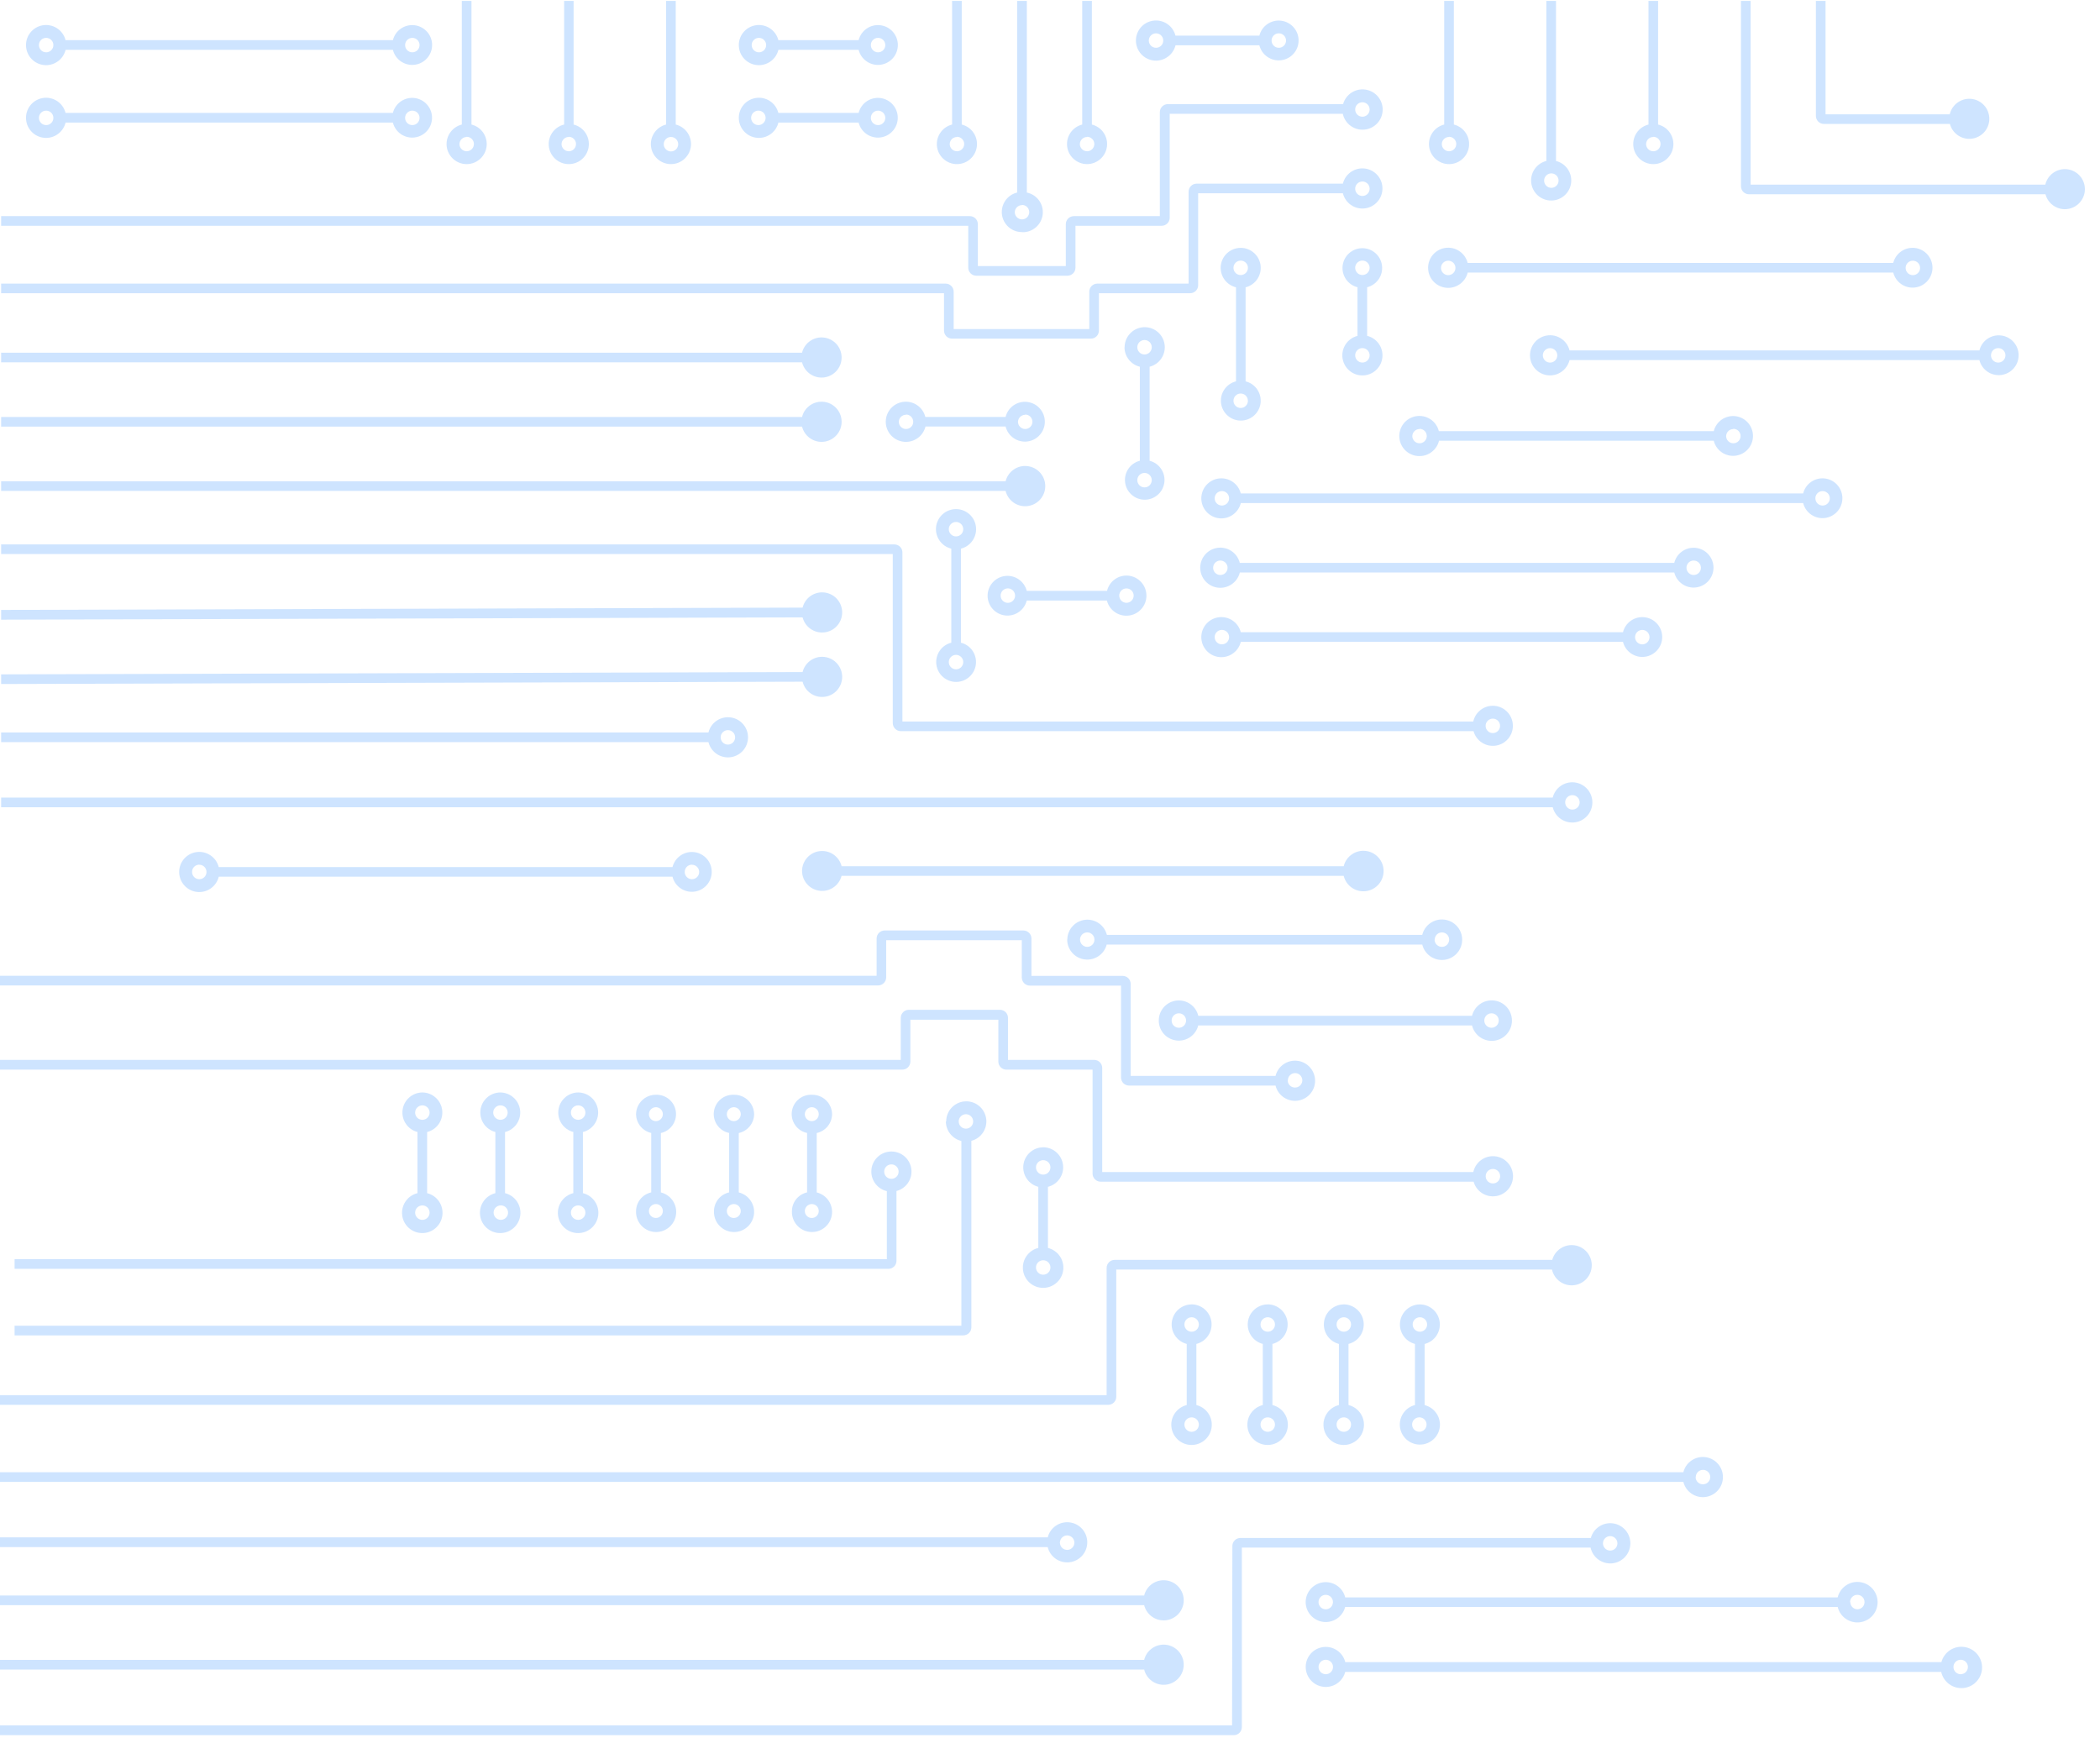
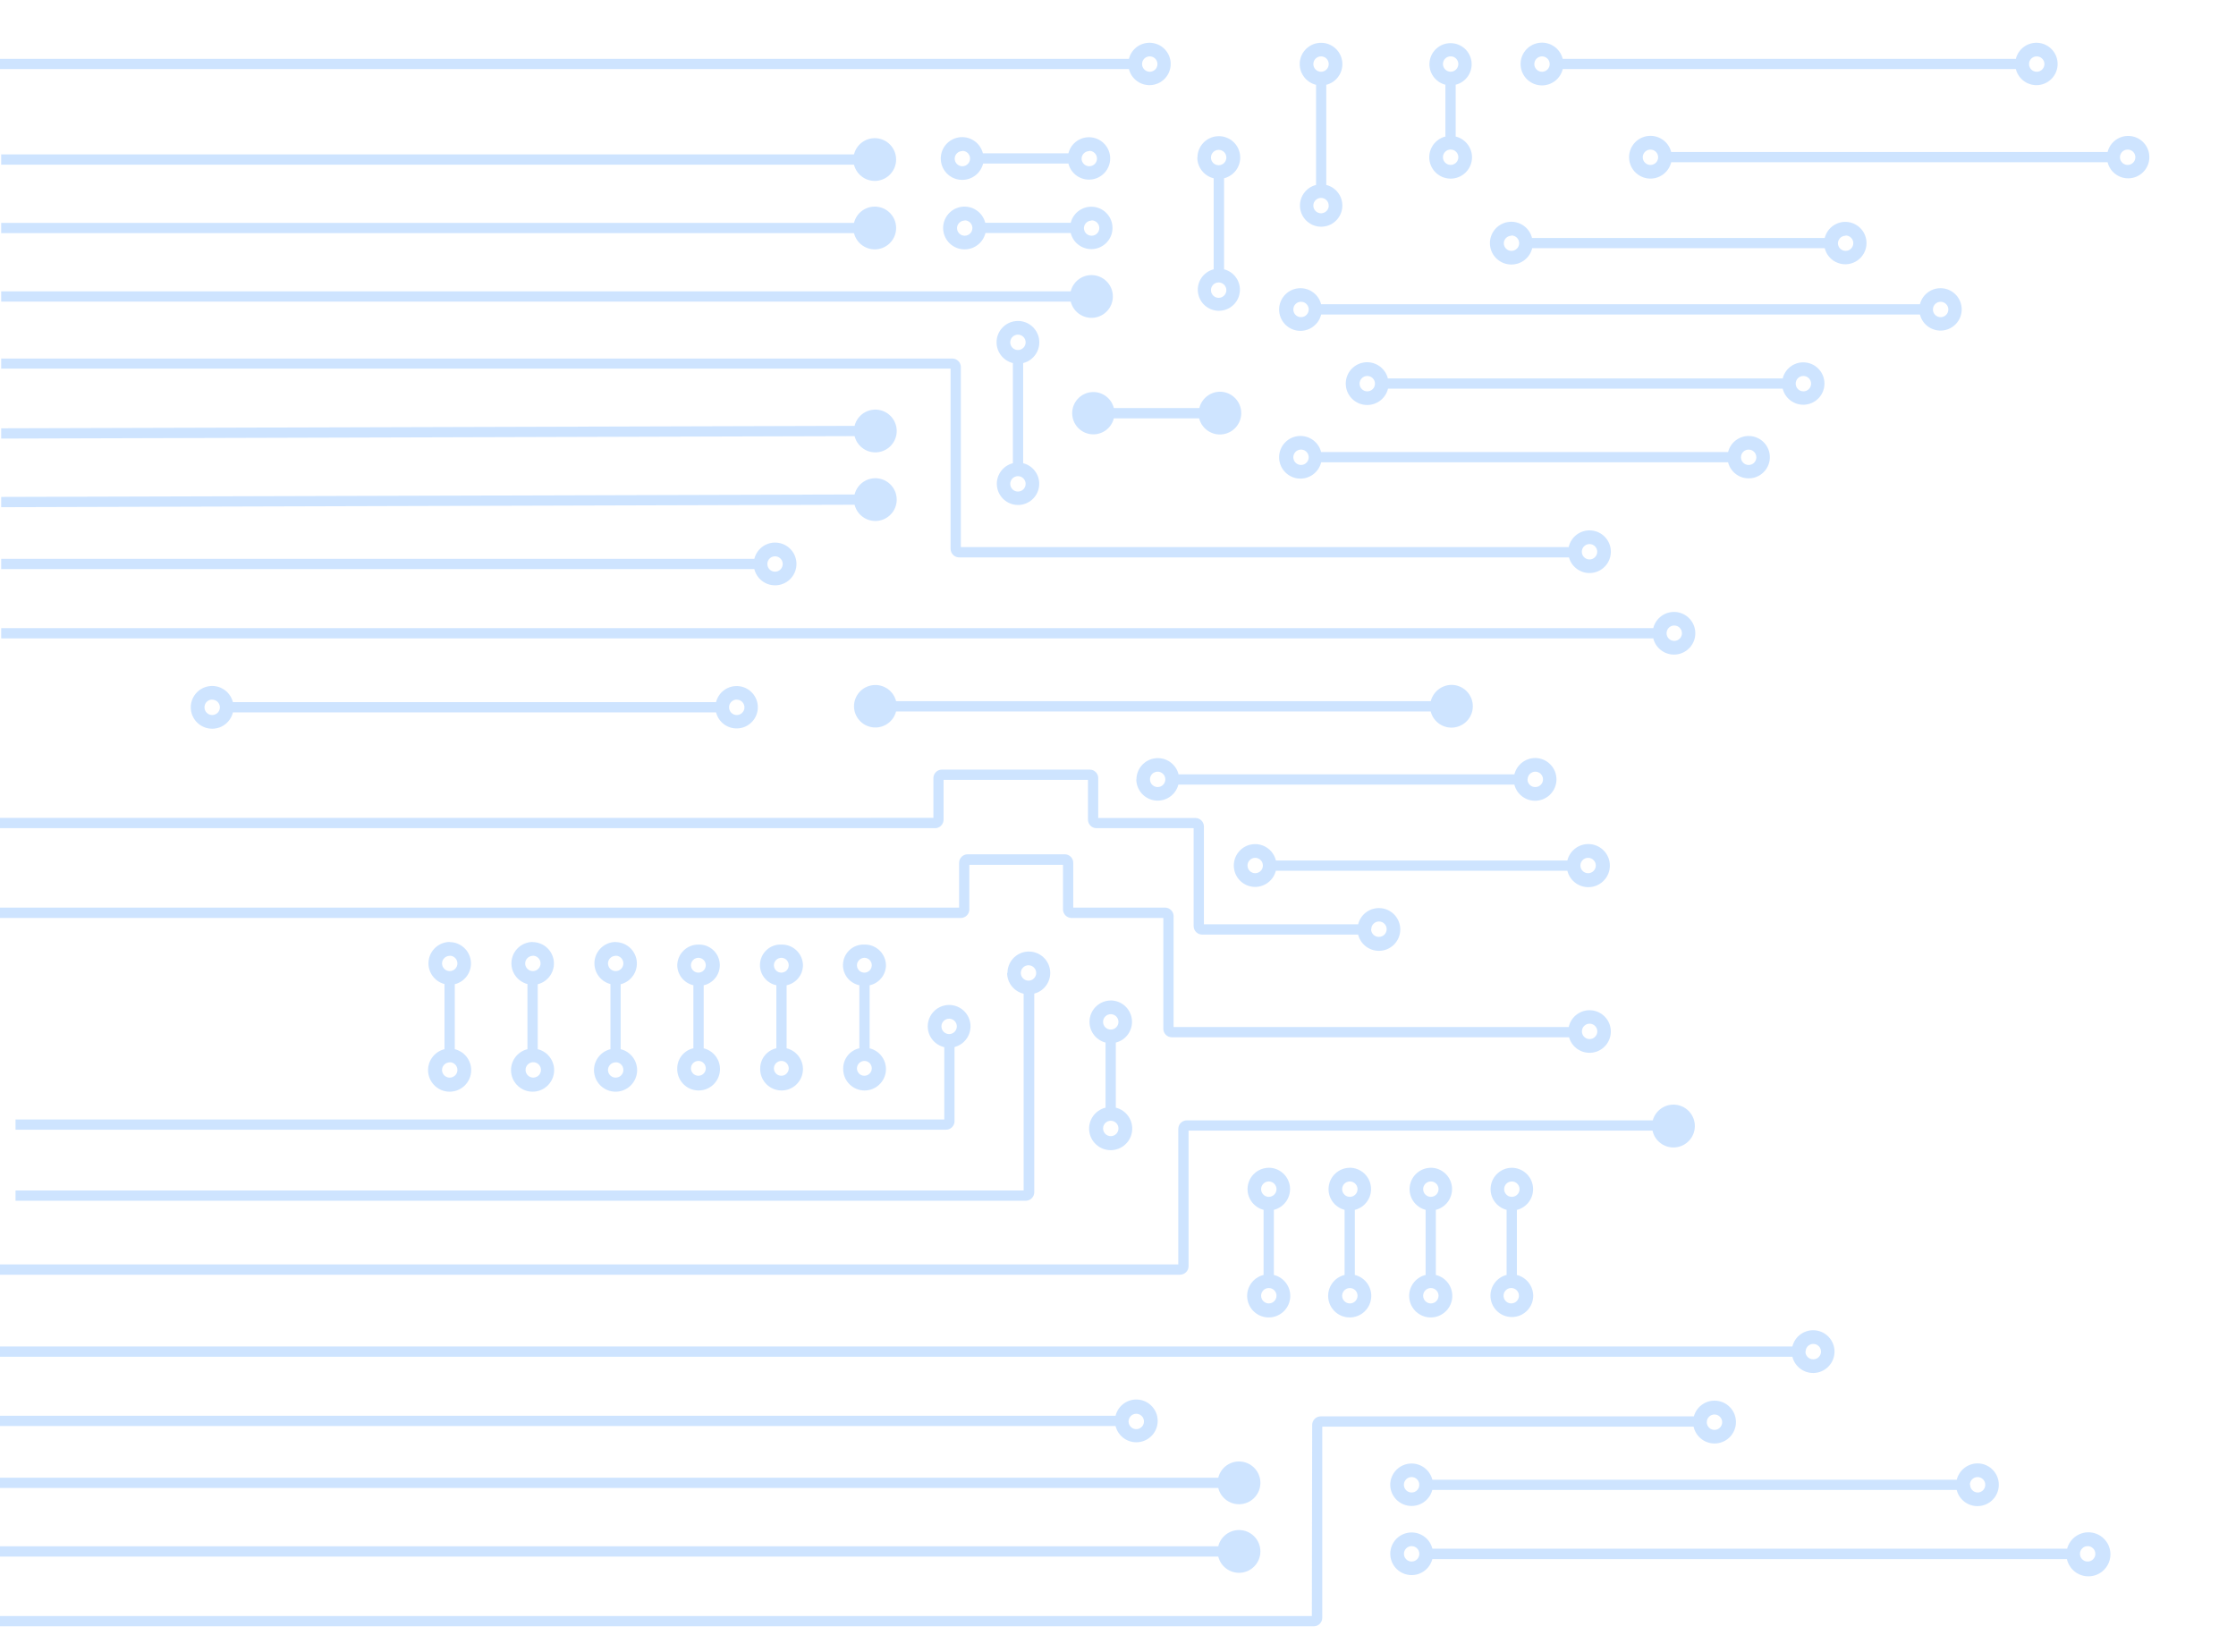
- <svg xmlns="http://www.w3.org/2000/svg" id="Layer_1" data-name="Layer 1" viewBox="0 0 49.138 41.143">
+ <svg xmlns="http://www.w3.org/2000/svg" id="Layer_1" data-name="Layer 1" viewBox="0 0 49.138 36.284">
  <defs>
    <style>.cls-1,.cls-3{fill:#9ecaff;}.cls-1,.cls-2{opacity:0.5;}.cls-1{isolation:isolate;}</style>
  </defs>
-   <path class="cls-1" d="M0,22.832v.226H20.548a.19.19,0,0,0,.188-.188V22h3.173v.874a.19.19,0,0,0,.188.188h2.134v2.151a.188.188,0,0,0,.188.188h3.427a.47.47,0,1,0,0-.226H26.457V23.022a.188.188,0,0,0-.188-.188H24.135V21.96a.188.188,0,0,0-.188-.188H20.7a.188.188,0,0,0-.188.188v.872Zm30.135,2.446a.169.169,0,1,1,.169.169h0a.169.169,0,0,1-.173-.165v0Z" />
-   <path class="cls-1" d="M21.077,24.8H0v.228H21.114a.188.188,0,0,0,.188-.188v-.98H23.36v.98a.189.189,0,0,0,.189.188h2.016v2.434a.19.19,0,0,0,.188.188h8.728a.47.47,0,1,0-.007-.226H25.791V24.992A.188.188,0,0,0,25.6,24.8H23.586v-.981a.187.187,0,0,0-.185-.191H21.265a.188.188,0,0,0-.188.188Zm13.687,2.721a.169.169,0,0,1,.338,0,.17.17,0,0,1-.168.17h0A.169.169,0,0,1,34.764,27.525Z" />
-   <path class="cls-1" d="M27.228,38.482a.47.47,0,1,1-.456.583H0v-.226H26.772A.47.47,0,0,1,27.228,38.482Z" />
-   <path class="cls-1" d="M26.772,37.332a.47.47,0,1,1,0,.226H0v-.226Z" />
+   <path class="cls-1" d="M0,17.973V18.2H20.548a.188.188,0,0,0,.188-.188v-.874h3.173v.874a.188.188,0,0,0,.188.188h2.134V20.35a.188.188,0,0,0,.188.188h3.427a.47.47,0,1,0,0-.226H26.457V18.163a.188.188,0,0,0-.188-.188H24.135V17.1a.188.188,0,0,0-.188-.188H20.7a.188.188,0,0,0-.188.188v.872Zm30.135,2.446a.169.169,0,1,1,.169.169h0a.169.169,0,0,1-.173-.165v0Z" />
+   <path class="cls-1" d="M21.077,19.945H0v.228H21.114a.188.188,0,0,0,.188-.188v-.98H23.36v.98a.189.189,0,0,0,.189.188h2.016v2.434a.188.188,0,0,0,.188.188h8.728a.468.468,0,1,0-.007-.226H25.791V20.133a.188.188,0,0,0-.188-.188H23.586v-.981a.188.188,0,0,0-.185-.191H21.265a.188.188,0,0,0-.188.188Zm13.687,2.721a.169.169,0,1,1,.17.168h0A.169.169,0,0,1,34.764,22.666Z" />
+   <path class="cls-1" d="M27.228,33.623a.47.47,0,1,1-.456.583H0V33.98H26.772A.47.47,0,0,1,27.228,33.623Z" />
+   <path class="cls-1" d="M26.772,32.473a.47.47,0,1,1,0,.226H0v-.226Z" />
  <g class="cls-2">
-     <path class="cls-3" d="M24.515,35.971H0V36.2H24.515a.47.47,0,1,0,0-.225Zm.287.112a.169.169,0,1,1,0,.026A.113.113,0,0,1,24.8,36.083Z" />
-     <path class="cls-3" d="M0,34.448v.226H39.389a.47.47,0,1,0,0-.226Zm39.68.113a.169.169,0,1,1,.169.169h0a.169.169,0,0,1-.173-.165v0Z" />
+     <path class="cls-3" d="M24.515,31.112H0v.225H24.515a.47.47,0,1,0,0-.225Zm.287.112a.169.169,0,0,1,.337,0,.169.169,0,1,1-.337.026A.113.113,0,0,1,24.8,31.224Z" />
+     <path class="cls-3" d="M0,29.589v.226H39.389a.47.47,0,1,0,0-.226Zm39.68.113a.169.169,0,1,1,.169.169h0a.169.169,0,0,1-.173-.165v0Z" />
  </g>
  <g class="cls-2">
-     <path class="cls-3" d="M25.894,32.645H0v.226H25.932a.188.188,0,0,0,.188-.188V29.705H36.315a.471.471,0,1,0,.006-.226H26.082a.188.188,0,0,0-.188.188Z" />
+     <path class="cls-3" d="M25.894,27.786H0v.226H25.932a.188.188,0,0,0,.188-.188V24.846H36.315a.471.471,0,1,0,.006-.226H26.082a.188.188,0,0,0-.188.188Z" />
  </g>
  <g class="cls-2">
-     <path class="cls-3" d="M28.829,40.372H0V40.6H28.87a.188.188,0,0,0,.188-.188v-4.2h8.16a.471.471,0,1,0,.006-.226h-8.2a.188.188,0,0,0-.188.188Zm8.679-4.26a.169.169,0,1,1,.169.169h0A.169.169,0,0,1,37.508,36.112Z" />
+     <path class="cls-3" d="M28.829,35.513H0v.226H28.87a.188.188,0,0,0,.188-.188v-4.2h8.16a.471.471,0,1,0,.006-.226h-8.2a.188.188,0,0,0-.188.188Zm8.679-4.26a.169.169,0,1,1,.169.169h0A.169.169,0,0,1,37.508,31.253Z" />
  </g>
-   <path class="cls-1" d="M27.883,30.521a.47.47,0,0,0-.115.925v1.43a.474.474,0,1,0,.226,0v-1.43a.47.47,0,0,0-.111-.926Zm0,2.643a.169.169,0,1,1-.169.169h0A.169.169,0,0,1,27.883,33.164Zm0-2.342a.169.169,0,1,1-.169.169h0A.169.169,0,0,1,27.883,30.822Z" />
-   <path class="cls-1" d="M29.663,30.521a.47.47,0,0,0-.115.925v1.43a.474.474,0,1,0,.226,0v-1.43a.47.47,0,0,0-.111-.926Zm0,2.643a.169.169,0,1,1-.168.17v0A.168.168,0,0,1,29.663,33.164Zm0-2.342a.169.169,0,1,1-.168.17h0A.169.169,0,0,1,29.663,30.822Z" />
-   <path class="cls-1" d="M31.443,30.521a.47.47,0,0,0-.114.925v1.43a.474.474,0,1,0,.225,0v-1.43a.47.47,0,0,0-.111-.926Zm0,2.643a.169.169,0,1,1-.168.17v0A.168.168,0,0,1,31.443,33.164Zm0-2.342a.169.169,0,1,1-.168.17h0A.169.169,0,0,1,31.443,30.822Z" />
-   <path class="cls-1" d="M33.224,30.521a.47.47,0,0,0-.115.925v1.43a.47.47,0,1,0,.585.456.475.475,0,0,0-.359-.455v-1.43a.47.47,0,0,0-.111-.926Zm0,2.643a.169.169,0,0,1,.156.181.171.171,0,0,1-.156.156.169.169,0,0,1-.026-.337A.113.113,0,0,1,33.224,33.164Zm0-2.342a.169.169,0,1,1-.169.169h0A.169.169,0,0,1,33.224,30.822Z" />
-   <path class="cls-1" d="M9.883,25.562a.47.47,0,0,0-.115.925v1.431a.474.474,0,1,0,.226,0V26.488a.47.47,0,0,0-.111-.926Zm0,2.643a.169.169,0,1,1-.169.169h0A.169.169,0,0,1,9.883,28.205Zm0-2.341a.169.169,0,1,1-.169.169h0A.169.169,0,0,1,9.883,25.864Z" />
-   <path class="cls-1" d="M11.706,25.562a.47.47,0,0,0-.115.925v1.431a.474.474,0,1,0,.226,0V26.488a.47.47,0,0,0-.111-.926Zm0,2.643a.169.169,0,1,1,.026.337h-.026a.169.169,0,0,1,0-.337Zm0-2.341a.169.169,0,1,1-.165.173v0A.169.169,0,0,1,11.706,25.864Z" />
-   <path class="cls-1" d="M13.529,25.562a.47.47,0,0,0-.114.925v1.431a.474.474,0,1,0,.225,0V26.488a.47.47,0,0,0-.111-.926Zm0,2.643a.169.169,0,0,1,0,.338.17.17,0,0,1-.17-.168h0A.169.169,0,0,1,13.529,28.205Zm0-2.341a.169.169,0,0,1,0,.338.17.17,0,0,1-.17-.168v0A.168.168,0,0,1,13.529,25.864Z" />
-   <path class="cls-1" d="M15.353,25.616a.462.462,0,0,0-.47.454h0a.457.457,0,0,0,.355.44V27.9a.453.453,0,0,0-.355.441.47.47,0,1,0,.581-.44V26.511a.453.453,0,0,0-.111-.895Zm0,2.557a.163.163,0,1,1-.169.163.165.165,0,0,1,.167-.163Zm0-2.266a.163.163,0,1,1-.169.163.165.165,0,0,1,.167-.163Z" />
-   <path class="cls-1" d="M17.176,25.616a.452.452,0,0,0-.115.894V27.9a.453.453,0,0,0-.355.441.47.47,0,1,0,.581-.44V26.511a.457.457,0,0,0,.359-.441.462.462,0,0,0-.47-.454Zm0,2.557a.163.163,0,1,1-.169.163.166.166,0,0,1,.169-.163Zm0-2.266a.163.163,0,1,1-.169.163.166.166,0,0,1,.169-.163Z" />
-   <path class="cls-1" d="M19,25.616a.452.452,0,0,0-.115.894V27.9a.453.453,0,0,0-.355.441.47.47,0,1,0,.581-.44V26.511a.457.457,0,0,0,.359-.441.462.462,0,0,0-.47-.454Zm0,2.557a.163.163,0,1,1-.168.163A.166.166,0,0,1,19,28.173Zm0-2.266a.163.163,0,1,1-.168.163A.166.166,0,0,1,19,25.907Z" />
-   <path class="cls-1" d="M27.114,23.879a.469.469,0,0,0,.924.115h6.406a.474.474,0,1,0,0-.226H28.039a.469.469,0,0,0-.925.111Zm7.617,0a.169.169,0,1,1,.169.169h0A.169.169,0,0,1,34.731,23.879Zm-7.316,0a.169.169,0,1,1,.169.169h0A.169.169,0,0,1,27.415,23.879Z" />
-   <path class="cls-1" d="M24.971,21.986a.47.47,0,0,0,.925.115h7.383a.474.474,0,1,0,0-.226H25.9a.47.47,0,0,0-.926.111Zm8.6,0a.169.169,0,1,1,.169.169h0a.17.17,0,0,1-.172-.166v0Zm-8.3,0a.169.169,0,1,1,.169.169h0a.169.169,0,0,1-.168-.169Z" />
-   <path class="cls-1" d="M18.767,20.379a.47.47,0,0,0,.925.115H31.441a.474.474,0,1,0,0-.226H19.693a.47.47,0,0,0-.926.111Z" />
-   <path class="cls-1" d="M30.551,37.487a.47.47,0,0,0,.925.114H43a.474.474,0,1,0,0-.225H31.477a.47.47,0,0,0-.926.111Zm12.739,0a.169.169,0,1,1,.17.168h0a.168.168,0,0,1-.164-.168Zm-12.438,0a.169.169,0,1,1,.17.168h0A.169.169,0,0,1,30.852,37.487Z" />
-   <path class="cls-1" d="M30.552,39.005a.47.47,0,0,0,.925.115H45.422a.484.484,0,1,0,.005-.229H31.478a.47.47,0,0,0-.926.111Zm15.157,0a.169.169,0,1,1,.169.169h0A.169.169,0,0,1,45.709,39.005Zm-14.856,0a.169.169,0,1,1,.169.169h0A.169.169,0,0,1,30.853,39.005Z" />
-   <path class="cls-1" d="M20.388,27.414a.47.47,0,0,0,.363.457v1.592H.341v.226H20.789a.188.188,0,0,0,.188-.188V27.868a.47.47,0,1,0-.589-.454Zm.639,0a.169.169,0,1,1-.169-.169h0A.169.169,0,0,1,21.027,27.414Z" />
-   <path class="cls-1" d="M22.132,26.24a.472.472,0,0,0,.363.457V31.02H.341v.226h22.2a.188.188,0,0,0,.188-.188V26.694a.47.47,0,1,0-.589-.454Zm.639,0a.169.169,0,1,1-.169-.169h0A.169.169,0,0,1,22.771,26.24Z" />
+   <path class="cls-1" d="M27.883,25.662a.47.47,0,0,0-.115.925v1.43a.474.474,0,1,0,.226,0v-1.43a.47.47,0,0,0-.111-.926Zm0,2.643a.169.169,0,1,1-.169.169h0A.169.169,0,0,1,27.883,28.305Zm0-2.342a.169.169,0,1,1-.169.169h0A.169.169,0,0,1,27.883,25.963Z" />
+   <path class="cls-1" d="M29.663,25.662a.47.47,0,0,0-.115.925v1.43a.474.474,0,1,0,.226,0v-1.43a.47.47,0,0,0-.111-.926Zm0,2.643a.169.169,0,1,1-.168.17v0A.17.17,0,0,1,29.663,28.305Zm0-2.342a.169.169,0,1,1-.168.17h0A.169.169,0,0,1,29.663,25.963Z" />
+   <path class="cls-1" d="M31.443,25.662a.47.47,0,0,0-.114.925v1.43a.474.474,0,1,0,.225,0v-1.43a.47.47,0,0,0-.111-.926Zm0,2.643a.169.169,0,1,1-.168.17v0A.17.17,0,0,1,31.443,28.305Zm0-2.342a.169.169,0,1,1-.168.17h0A.169.169,0,0,1,31.443,25.963Z" />
+   <path class="cls-1" d="M33.224,25.662a.47.47,0,0,0-.115.925v1.43a.47.47,0,1,0,.585.456.476.476,0,0,0-.359-.455v-1.43a.47.47,0,0,0-.111-.926Zm0,2.643a.169.169,0,0,1,0,.337.169.169,0,0,1-.026-.337A.113.113,0,0,1,33.224,28.305Zm0-2.342a.169.169,0,1,1-.169.169h0A.169.169,0,0,1,33.224,25.963Z" />
+   <path class="cls-1" d="M9.883,20.7a.47.47,0,0,0-.115.925v1.431a.474.474,0,1,0,.226,0V21.629a.47.47,0,0,0-.111-.926Zm0,2.643a.169.169,0,1,1-.169.169h0A.169.169,0,0,1,9.883,23.346Zm0-2.341a.169.169,0,1,1-.169.169h0A.169.169,0,0,1,9.883,21.005Z" />
+   <path class="cls-1" d="M11.706,20.7a.47.47,0,0,0-.115.925v1.431a.474.474,0,1,0,.226,0V21.629a.47.47,0,0,0-.111-.926Zm0,2.643a.169.169,0,1,1,.026.337.113.113,0,0,1-.026,0,.169.169,0,0,1,0-.337Zm0-2.341a.169.169,0,1,1-.165.173v-.005A.17.17,0,0,1,11.706,21.005Z" />
+   <path class="cls-1" d="M13.529,20.7a.47.47,0,0,0-.114.925v1.431a.474.474,0,1,0,.225,0V21.629a.47.47,0,0,0-.111-.926Zm0,2.643a.169.169,0,1,1-.168.17h0A.169.169,0,0,1,13.529,23.346Zm0-2.341a.169.169,0,1,1-.168.17v0A.168.168,0,0,1,13.529,21.005Z" />
+   <path class="cls-1" d="M15.353,20.757a.463.463,0,0,0-.47.454h0a.457.457,0,0,0,.355.44v1.385a.453.453,0,0,0-.355.441.47.47,0,1,0,.581-.44V21.652a.453.453,0,0,0-.111-.895Zm0,2.557a.163.163,0,1,1-.169.163.165.165,0,0,1,.167-.163Zm0-2.266a.163.163,0,1,1-.169.163.165.165,0,0,1,.167-.163Z" />
+   <path class="cls-1" d="M17.176,20.757a.452.452,0,0,0-.115.894v1.385a.453.453,0,0,0-.355.441.47.47,0,1,0,.581-.44V21.652a.455.455,0,0,0,.359-.441.462.462,0,0,0-.47-.454Zm0,2.557a.163.163,0,1,1-.169.163.166.166,0,0,1,.169-.163Zm0-2.266a.163.163,0,1,1-.169.163.166.166,0,0,1,.169-.163Z" />
+   <path class="cls-1" d="M19,20.757a.452.452,0,0,0-.115.894v1.385a.453.453,0,0,0-.355.441.47.47,0,1,0,.581-.44V21.652a.455.455,0,0,0,.359-.441.462.462,0,0,0-.47-.454Zm0,2.557a.163.163,0,1,1-.168.163A.167.167,0,0,1,19,23.314Zm0-2.266a.163.163,0,1,1-.168.163A.167.167,0,0,1,19,21.048Z" />
+   <path class="cls-1" d="M27.114,19.02a.469.469,0,0,0,.924.115h6.406a.474.474,0,1,0,0-.226H28.039a.469.469,0,0,0-.925.111Zm7.617,0a.169.169,0,1,1,.169.169h0A.169.169,0,0,1,34.731,19.02Zm-7.316,0a.169.169,0,1,1,.169.169h0A.169.169,0,0,1,27.415,19.02Z" />
+   <path class="cls-1" d="M24.971,17.127a.47.47,0,0,0,.925.115h7.383a.47.47,0,1,0,.456-.585.475.475,0,0,0-.455.359H25.9a.47.47,0,0,0-.926.111Zm8.6,0a.169.169,0,1,1,.169.169h0a.169.169,0,0,1-.172-.166v0Zm-8.3,0a.169.169,0,1,1,.169.169h0a.169.169,0,0,1-.168-.169Z" />
+   <path class="cls-1" d="M18.767,15.52a.47.47,0,0,0,.925.115H31.441a.47.47,0,1,0,.456-.585.476.476,0,0,0-.455.359H19.693a.47.47,0,0,0-.926.111Z" />
+   <path class="cls-1" d="M30.551,32.628a.47.47,0,0,0,.925.114H43a.47.47,0,1,0,.456-.584.475.475,0,0,0-.455.359H31.477a.47.47,0,0,0-.926.111Zm12.739,0a.169.169,0,0,1,.338,0,.168.168,0,0,1-.168.17h0a.168.168,0,0,1-.164-.168Zm-12.438,0a.169.169,0,0,1,.338,0,.168.168,0,0,1-.168.17h0A.169.169,0,0,1,30.852,32.628Z" />
+   <path class="cls-1" d="M30.552,34.146a.47.47,0,0,0,.925.115H45.422a.484.484,0,1,0,.005-.229H31.478a.47.47,0,0,0-.926.111Zm15.157,0a.169.169,0,1,1,.169.169h0A.169.169,0,0,1,45.709,34.146Zm-14.856,0a.169.169,0,1,1,.169.169h0A.169.169,0,0,1,30.853,34.146Z" />
+   <path class="cls-1" d="M20.388,22.555a.47.47,0,0,0,.363.457V24.6H.341v.226H20.789a.188.188,0,0,0,.188-.188V23.009a.47.47,0,1,0-.589-.454Zm.639,0a.169.169,0,1,1-.169-.169h0A.169.169,0,0,1,21.027,22.555Z" />
+   <path class="cls-1" d="M22.132,21.381a.472.472,0,0,0,.363.457v4.323H.341v.226h22.2a.188.188,0,0,0,.188-.188V21.835a.47.47,0,1,0-.589-.454Zm.639,0a.169.169,0,1,1-.169-.169h0A.169.169,0,0,1,22.771,21.381Z" />
+   <path class="cls-1" d="M19.223,3.976a.47.47,0,1,0-.456-.583H.026v.226H18.767A.471.471,0,0,0,19.223,3.976Z" />
+   <path class="cls-1" d="M19.223,5.48a.47.47,0,1,0-.456-.582H.026v.225H18.767A.47.47,0,0,0,19.223,5.48Z" />
+   <path class="cls-1" d="M23.53,6.628a.47.47,0,1,0,0-.226H.026v.226Z" />
+   <path class="cls-1" d="M19.235,9.941a.47.47,0,1,0-.455-.583L.026,9.412v.226L18.78,9.584A.471.471,0,0,0,19.235,9.941Z" />
+   <path class="cls-1" d="M18.78,11.092a.47.47,0,1,0,0-.226L.026,10.92v.226Z" />
  <g class="cls-2">
-     <path class="cls-3" d="M22.089,6.861v.875a.188.188,0,0,0,.188.188h3.249a.188.188,0,0,0,.188-.188V6.861h2.134a.188.188,0,0,0,.188-.188V4.522h3.386a.47.47,0,1,0,0-.225H28a.188.188,0,0,0-.188.188V6.636H25.676a.188.188,0,0,0-.188.188V7.7H22.315V6.824a.188.188,0,0,0-.188-.188H.026v.225Zm9.79-2.614a.169.169,0,1,1-.169.169h0A.169.169,0,0,1,31.879,4.247Z" />
-     <path class="cls-3" d="M22.656,6.263a.189.189,0,0,0,.188.189h2.133a.189.189,0,0,0,.188-.189v-.98h2.017A.188.188,0,0,0,27.37,5.1V2.662h4.05a.472.472,0,1,0,.007-.226h-4.1a.188.188,0,0,0-.188.188V5.057H25.128a.189.189,0,0,0-.189.188v.981H22.881V5.245a.188.188,0,0,0-.188-.188H.026v.226h22.63Zm9.223-3.87a.169.169,0,1,1-.169.169.169.169,0,0,1,.169-.169Z" />
+     <path class="cls-3" d="M17.032,12.863a.47.47,0,1,0-.455-.583H.026v.226H16.577A.468.468,0,0,0,17.032,12.863Zm0-.638a.169.169,0,1,1-.169.169h0A.169.169,0,0,1,17.032,12.225Z" />
+     <path class="cls-3" d="M36.332,14.029a.469.469,0,1,0,0-.226H.026v.226Zm.461-.283a.169.169,0,1,1-.169.169h0A.169.169,0,0,1,36.793,13.746Z" />
  </g>
  <g class="cls-2">
-     <path class="cls-3" d="M25.436,3.84a.47.47,0,0,0,.113-.926V.021h-.226V2.914a.47.47,0,0,0,.113.926Zm0-.639a.169.169,0,1,1-.168.17h0a.168.168,0,0,1,.168-.165Z" />
-     <path class="cls-3" d="M23.914,5.433a.469.469,0,0,0,.113-.928V.021H23.8V4.505a.469.469,0,0,0,.113.925Zm0-.638a.169.169,0,1,1-.169.169h0A.169.169,0,0,1,23.914,4.8Z" />
-     <path class="cls-3" d="M21.921,3.37a.47.47,0,1,0,.583-.456V.021h-.226V2.914A.472.472,0,0,0,21.921,3.37Zm.47-.169a.169.169,0,1,1-.168.17h0a.168.168,0,0,1,.168-.165Z" />
-   </g>
-   <path class="cls-1" d="M19.223,8.835a.47.47,0,1,0-.456-.583H.026v.226H18.767A.472.472,0,0,0,19.223,8.835Z" />
-   <path class="cls-1" d="M19.223,10.339a.47.47,0,1,0-.456-.582H.026v.225H18.767A.471.471,0,0,0,19.223,10.339Z" />
-   <path class="cls-1" d="M23.53,11.487a.471.471,0,1,0,0-.226H.026v.226Z" />
-   <path class="cls-1" d="M19.235,14.8a.47.47,0,1,0-.455-.583L.026,14.271V14.5l18.754-.054A.471.471,0,0,0,19.235,14.8Z" />
-   <path class="cls-1" d="M18.78,15.951a.47.47,0,1,0,0-.226L.026,15.779v.226Z" />
-   <g class="cls-2">
-     <path class="cls-3" d="M17.032,17.722a.47.47,0,1,0-.455-.583H.026v.226H16.577A.471.471,0,0,0,17.032,17.722Zm0-.638a.169.169,0,1,1-.169.169h0A.169.169,0,0,1,17.032,17.084Z" />
-     <path class="cls-3" d="M36.332,18.888a.471.471,0,1,0,0-.226H.026v.226Zm.461-.283a.169.169,0,1,1-.169.169h0A.169.169,0,0,1,36.793,18.605Z" />
+     <path class="cls-3" d="M20.89,12.061a.189.189,0,0,0,.189.188h13.4a.469.469,0,1,0-.006-.226H21.116V8.067a.188.188,0,0,0-.188-.188H.026V8.1H20.89Zm14.041-.105a.169.169,0,1,1-.169.169h0a.169.169,0,0,1,.169-.169Z" />
  </g>
  <g class="cls-2">
-     <path class="cls-3" d="M20.89,16.92a.189.189,0,0,0,.189.188h13.4a.469.469,0,1,0-.006-.226H21.116V12.926a.188.188,0,0,0-.188-.188H.026v.225H20.89Zm14.041-.105a.169.169,0,1,1-.169.169h0a.169.169,0,0,1,.169-.169Z" />
+     <path class="cls-3" d="M4.663,16.014a.469.469,0,0,0,.456-.359H15.736a.466.466,0,1,0,0-.226H5.118a.47.47,0,1,0-.455.585Zm11.528-.639a.169.169,0,1,1-.169.169h0a.169.169,0,0,1,.167-.171h0Zm-11.528,0a.169.169,0,1,1-.169.169h0a.169.169,0,0,1,.167-.171h0Z" />
  </g>
-   <path class="cls-1" d="M27.05,1.419a.472.472,0,0,0,.456-.359h1.962a.466.466,0,1,0,0-.226H27.505a.47.47,0,1,0-.455.585ZM29.923.78a.169.169,0,1,1-.169.169A.169.169,0,0,1,29.923.78ZM27.05.78a.169.169,0,1,1-.169.169A.169.169,0,0,1,27.05.78Z" />
-   <path class="cls-1" d="M17.758,1.525a.471.471,0,0,0,.456-.359h1.877a.466.466,0,1,0,0-.226H18.213a.47.47,0,1,0-.455.585ZM20.546.886a.169.169,0,1,1-.169.169.169.169,0,0,1,.169-.169Zm-2.788,0a.169.169,0,1,1-.169.169.169.169,0,0,1,.169-.169Z" />
-   <path class="cls-1" d="M17.758,3.227a.471.471,0,0,0,.456-.359h1.877a.465.465,0,1,0,0-.226H18.213a.47.47,0,1,0-.455.585Zm2.788-.638a.169.169,0,1,1-.169.169h0A.169.169,0,0,1,20.546,2.589Zm-2.788,0a.169.169,0,0,1,.156.181.171.171,0,0,1-.156.156.169.169,0,0,1-.026-.337Z" />
-   <path class="cls-1" d="M1.079,1.525a.471.471,0,0,0,.456-.359H9.193a.466.466,0,1,0,0-.226H1.534a.47.47,0,1,0-.455.585ZM9.648.886a.169.169,0,1,1-.169.169h0A.169.169,0,0,1,9.648.886Zm-8.569,0a.169.169,0,1,1-.168.17h0A.169.169,0,0,1,1.079.886Z" />
-   <path class="cls-1" d="M1.079,3.227a.471.471,0,0,0,.456-.359H9.193a.465.465,0,1,0,0-.226H1.534a.47.47,0,1,0-.455.585Zm8.569-.638a.169.169,0,1,1-.169.169h0A.169.169,0,0,1,9.648,2.589Zm-8.569,0a.169.169,0,1,1-.168.17v0A.168.168,0,0,1,1.079,2.589Z" />
-   <g class="cls-2">
-     <path class="cls-3" d="M4.663,20.873a.471.471,0,0,0,.456-.359H15.736a.466.466,0,1,0,0-.226H5.118a.47.47,0,1,0-.455.585Zm11.528-.639a.169.169,0,1,1-.169.169h0a.169.169,0,0,1,.167-.171h0Zm-11.528,0a.169.169,0,1,1-.169.169h0a.169.169,0,0,1,.167-.171h0Z" />
-   </g>
-   <path class="cls-1" d="M21.2,10.339a.471.471,0,0,0,.456-.359H23.53a.466.466,0,1,0,0-.225H21.652a.47.47,0,1,0-.455.584ZM23.988,9.7a.169.169,0,1,1-.168.17v0a.169.169,0,0,1,.165-.164ZM21.2,9.7a.169.169,0,1,1-.169.169h0a.169.169,0,0,1,.169-.164Z" />
-   <path class="cls-1" d="M33.216,10.672a.471.471,0,0,0,.456-.359H40.1a.466.466,0,1,0,0-.225H33.668a.47.47,0,1,0-.455.584Zm7.342-.638a.169.169,0,1,1-.168.17v0a.168.168,0,0,1,.165-.164Zm-7.342,0a.169.169,0,1,1-.169.169h0a.169.169,0,0,1,.169-.164Z" />
-   <path class="cls-1" d="M32.349,8.314a.471.471,0,0,0-.359-.456V6.721a.464.464,0,1,0-.226,0V7.859a.47.47,0,1,0,.585.455ZM31.71,6.266a.169.169,0,1,1,.169.169.169.169,0,0,1-.169-.169Zm0,2.048a.169.169,0,1,1,.169.169.169.169,0,0,1-.169-.169Z" />
-   <path class="cls-1" d="M21.9,12.382a.472.472,0,0,0,.359.456v2.2a.466.466,0,1,0,.226,0v-2.2a.47.47,0,1,0-.585-.455Zm.639,3.11a.169.169,0,1,1-.169-.169.169.169,0,0,1,.169.169v0Zm0-3.11a.169.169,0,1,1-.169-.169.169.169,0,0,1,.169.169v0Z" />
-   <path class="cls-1" d="M28.562,6.266a.471.471,0,0,0,.359.457v2.2a.466.466,0,1,0,.225,0v-2.2a.469.469,0,1,0-.584-.455ZM29.2,9.377a.169.169,0,1,1-.169-.169h0a.168.168,0,0,1,.168.168Zm0-3.111a.169.169,0,1,1-.17-.168h0A.168.168,0,0,1,29.2,6.266Z" />
-   <path class="cls-1" d="M26.312,8.125a.47.47,0,0,0,.359.456v2.2a.463.463,0,1,0,.229,0v-2.2a.47.47,0,1,0-.585-.455Zm.638,3.11a.169.169,0,1,1-.169-.169h0A.169.169,0,0,1,26.95,11.235Zm0-3.11a.169.169,0,1,1-.169-.169h0A.169.169,0,0,1,26.95,8.125Z" />
-   <path class="cls-1" d="M36.27,8.784a.472.472,0,0,0,.456-.359h9.59a.466.466,0,1,0,0-.226h-9.59a.47.47,0,1,0-.455.585Zm10.5-.638a.168.168,0,0,1,.155.181.169.169,0,1,1-.181-.181A.113.113,0,0,1,46.771,8.146Zm-10.5,0a.169.169,0,1,1-.169.169h0A.169.169,0,0,1,36.27,8.146Z" />
-   <path class="cls-1" d="M33.887,6.736a.471.471,0,0,0,.456-.359H44.3a.466.466,0,1,0,0-.225H34.342a.47.47,0,1,0-.455.584ZM44.759,6.1a.169.169,0,1,1-.169.169h0a.168.168,0,0,1,.167-.169Zm-10.872,0a.169.169,0,1,1-.169.169h0a.169.169,0,0,1,.169-.169Z" />
-   <path class="cls-1" d="M28.578,12.13a.472.472,0,0,0,.456-.359H42.192a.466.466,0,1,0,0-.226H29.033a.469.469,0,1,0-.455.585Zm14.069-.639a.169.169,0,1,1-.169.169h0A.168.168,0,0,1,42.647,11.491Zm-14.069,0a.169.169,0,0,1,.026.337h-.026a.169.169,0,0,1,0-.337Z" />
-   <path class="cls-1" d="M28.578,15.377a.471.471,0,0,0,.456-.359h8.942a.466.466,0,1,0,0-.225H29.033a.469.469,0,1,0-.455.584Zm9.85-.638a.169.169,0,1,1-.169.169h0a.169.169,0,0,1,.169-.169Zm-9.85,0a.169.169,0,0,1,.026.337h-.026a.169.169,0,0,1,0-.337Z" />
-   <path class="cls-1" d="M28.555,13.754a.471.471,0,0,0,.456-.359H39.176a.466.466,0,1,0,0-.225H29.01a.47.47,0,1,0-.455.584Zm11.076-.638a.169.169,0,1,1-.169.169h0a.167.167,0,0,1,.167-.169h0Zm-11.076,0a.169.169,0,1,1-.169.169.169.169,0,0,1,.169-.169Z" />
-   <path class="cls-1" d="M15.229,3.37a.47.47,0,1,0,.583-.456V.021h-.226V2.914A.472.472,0,0,0,15.229,3.37Zm.471-.165a.169.169,0,1,1-.169.169h0A.169.169,0,0,1,15.7,3.205Z" />
-   <path class="cls-1" d="M12.839,3.37a.47.47,0,1,0,.583-.456V.021H13.2V2.914A.471.471,0,0,0,12.839,3.37Zm.47-.169a.169.169,0,1,1-.169.169h0a.169.169,0,0,1,.169-.165Z" />
-   <path class="cls-1" d="M10.449,3.37a.47.47,0,1,0,.583-.456V.021h-.226V2.914A.472.472,0,0,0,10.449,3.37Zm.47-.169a.169.169,0,1,1-.168.17h0a.168.168,0,0,1,.168-.165Z" />
-   <path class="cls-1" d="M38.216,3.37a.47.47,0,1,0,.582-.456V.021h-.225V2.914A.471.471,0,0,0,38.216,3.37Zm.47-.169a.169.169,0,1,1-.169.169h0a.169.169,0,0,1,.169-.165Z" />
-   <path class="cls-1" d="M35.826,4.222a.47.47,0,1,0,.583-.456V.021h-.226V3.766A.471.471,0,0,0,35.826,4.222Zm.474-.165a.169.169,0,1,1-.169.169h0A.169.169,0,0,1,36.3,4.057Z" />
-   <path class="cls-1" d="M33.436,3.37a.47.47,0,1,0,.583-.456V.021h-.226V2.914A.471.471,0,0,0,33.436,3.37Zm.47-.169a.169.169,0,1,1-.169.169h0a.169.169,0,0,1,.169-.165Z" />
-   <path class="cls-1" d="M26.359,13.467a.469.469,0,0,0-.456.359H24.025a.465.465,0,1,0,0,.226H25.9a.47.47,0,1,0,.455-.585Zm-2.789.638a.169.169,0,0,1,0-.337.169.169,0,0,1,.026.337Zm2.789,0a.17.17,0,0,1-.17-.168.169.169,0,1,1,.338,0v0A.17.17,0,0,1,26.359,14.105Z" />
-   <path class="cls-1" d="M46.079,2.311a.471.471,0,0,0-.457.363H42.716V.021H42.49V2.712a.188.188,0,0,0,.188.188h2.948a.469.469,0,1,0,.453-.589Z" />
-   <path class="cls-1" d="M48.315,3.957a.472.472,0,0,0-.457.363H40.963V.021h-.226V4.358a.188.188,0,0,0,.188.188h6.937a.469.469,0,1,0,.453-.589Z" />
-   <path class="cls-1" d="M24.41,26.845a.47.47,0,0,0-.115.925V29.2a.474.474,0,1,0,.226,0v-1.43a.47.47,0,0,0-.111-.926Zm0,2.643a.169.169,0,1,1-.169.169h0A.169.169,0,0,1,24.41,29.488Zm0-2.342a.169.169,0,1,1-.169.169h0A.169.169,0,0,1,24.41,27.146Z" />
+   <path class="cls-1" d="M21.2,5.48a.47.47,0,0,0,.456-.359H23.53a.466.466,0,1,0,0-.225H21.652a.47.47,0,1,0-.455.584Zm2.788-.638a.169.169,0,1,1-.168.17v0a.169.169,0,0,1,.165-.164Zm-2.788,0a.169.169,0,1,1-.169.169h0a.17.17,0,0,1,.169-.164Z" />
+   <path class="cls-1" d="M21.149,3.953a.472.472,0,0,0,.456-.359h1.874a.466.466,0,1,0,0-.225H21.6a.47.47,0,1,0-.455.584Zm2.788-.638a.169.169,0,1,1-.168.17v0a.169.169,0,0,1,.165-.164Zm-2.788,0a.169.169,0,1,1-.169.169h0a.168.168,0,0,1,.169-.164Z" />
+   <path class="cls-1" d="M33.216,5.813a.47.47,0,0,0,.456-.359H40.1a.466.466,0,1,0,0-.225H33.668a.47.47,0,1,0-.455.584Zm7.342-.638a.169.169,0,1,1-.168.17v0a.168.168,0,0,1,.165-.164Zm-7.342,0a.169.169,0,1,1-.169.169h0a.17.17,0,0,1,.169-.164Z" />
+   <path class="cls-1" d="M32.349,3.455A.472.472,0,0,0,31.99,3V1.862a.464.464,0,1,0-.226,0V3a.47.47,0,1,0,.585.455ZM31.71,1.407a.169.169,0,1,1,.169.169.169.169,0,0,1-.169-.169Zm0,2.048a.169.169,0,1,1,.169.169.169.169,0,0,1-.169-.169Z" />
+   <path class="cls-1" d="M21.9,7.523a.472.472,0,0,0,.359.456v2.2a.466.466,0,1,0,.226,0v-2.2a.47.47,0,1,0-.585-.455Zm.639,3.11a.169.169,0,1,1-.169-.169.169.169,0,0,1,.169.169v0Zm0-3.11a.169.169,0,1,1-.169-.169.169.169,0,0,1,.169.169v0Z" />
+   <path class="cls-1" d="M28.562,1.407a.471.471,0,0,0,.359.457v2.2a.466.466,0,1,0,.225,0v-2.2a.469.469,0,1,0-.584-.455ZM29.2,4.518a.169.169,0,1,1-.169-.169h0a.168.168,0,0,1,.168.168Zm0-3.111a.169.169,0,1,1-.17-.168h0A.168.168,0,0,1,29.2,1.407Z" />
+   <path class="cls-1" d="M26.312,3.462a.47.47,0,0,0,.359.456v2a.463.463,0,1,0,.229,0v-2a.47.47,0,1,0-.585-.455Zm.638,2.914a.169.169,0,1,1-.169-.169h0A.169.169,0,0,1,26.95,6.376Zm0-2.914a.169.169,0,1,1-.169-.169h0A.169.169,0,0,1,26.95,3.462Z" />
+   <path class="cls-1" d="M36.27,3.925a.47.47,0,0,0,.456-.359h9.59a.466.466,0,1,0,0-.226h-9.59a.47.47,0,1,0-.455.585Zm10.5-.638a.169.169,0,0,1,0,.337.169.169,0,1,1-.026-.337Zm-10.5,0a.169.169,0,1,1-.169.169h0A.169.169,0,0,1,36.27,3.287Z" />
+   <path class="cls-1" d="M33.887,1.877a.47.47,0,0,0,.456-.359H44.3a.466.466,0,1,0,0-.225H34.342a.47.47,0,1,0-.455.584Zm10.872-.638a.169.169,0,1,1-.169.169h0a.168.168,0,0,1,.167-.169Zm-10.872,0a.169.169,0,1,1-.169.169h0a.169.169,0,0,1,.169-.169Z" />
+   <path class="cls-1" d="M-2.133,1.877a.47.47,0,0,0,.456-.359H24.809a.466.466,0,1,0,0-.225H-1.678a.47.47,0,0,0-.57-.342.47.47,0,0,0-.342.57A.47.47,0,0,0-2.133,1.877Zm27.4-.638a.169.169,0,1,1-.169.169h0a.168.168,0,0,1,.167-.169Zm-27.4,0a.169.169,0,0,1,.169.169.169.169,0,0,1-.169.169A.169.169,0,0,1-2.3,1.408h0a.169.169,0,0,1,.169-.169Z" />
+   <path class="cls-1" d="M28.578,7.271a.472.472,0,0,0,.456-.359H42.192a.466.466,0,1,0,0-.226H29.033a.469.469,0,1,0-.455.585Zm14.069-.639a.169.169,0,1,1-.169.169h0A.169.169,0,0,1,42.647,6.632Zm-14.069,0a.169.169,0,0,1,.026.337h-.026a.169.169,0,0,1,0-.337Z" />
+   <path class="cls-1" d="M28.578,10.518a.47.47,0,0,0,.456-.359h8.942a.466.466,0,1,0,0-.225H29.033a.469.469,0,1,0-.455.584Zm9.85-.638a.169.169,0,1,1-.169.169h0a.169.169,0,0,1,.169-.169Zm-9.85,0a.169.169,0,0,1,.026.337h-.026a.169.169,0,0,1,0-.337Z" />
+   <path class="cls-1" d="M30.047,8.9a.47.47,0,0,0,.456-.359h8.673a.466.466,0,1,0,0-.225H30.5a.47.47,0,1,0-.455.584Zm9.584-.638a.169.169,0,1,1-.169.169h0a.168.168,0,0,1,.167-.169h0Zm-9.584,0a.169.169,0,1,1-.169.169.169.169,0,0,1,.169-.169Z" />
+   <path class="cls-1" d="M26.812,8.608a.471.471,0,0,0-.456.359H24.478a.465.465,0,1,0,0,.226h1.874a.47.47,0,1,0,.455-.585Z" />
+   <path class="cls-1" d="M24.41,21.986a.47.47,0,0,0-.115.925v1.43a.474.474,0,1,0,.226,0v-1.43a.47.47,0,0,0-.111-.926Zm0,2.643a.169.169,0,1,1-.169.169h0A.169.169,0,0,1,24.41,24.629Zm0-2.342a.169.169,0,1,1-.169.169h0A.169.169,0,0,1,24.41,22.287Z" />
</svg>
